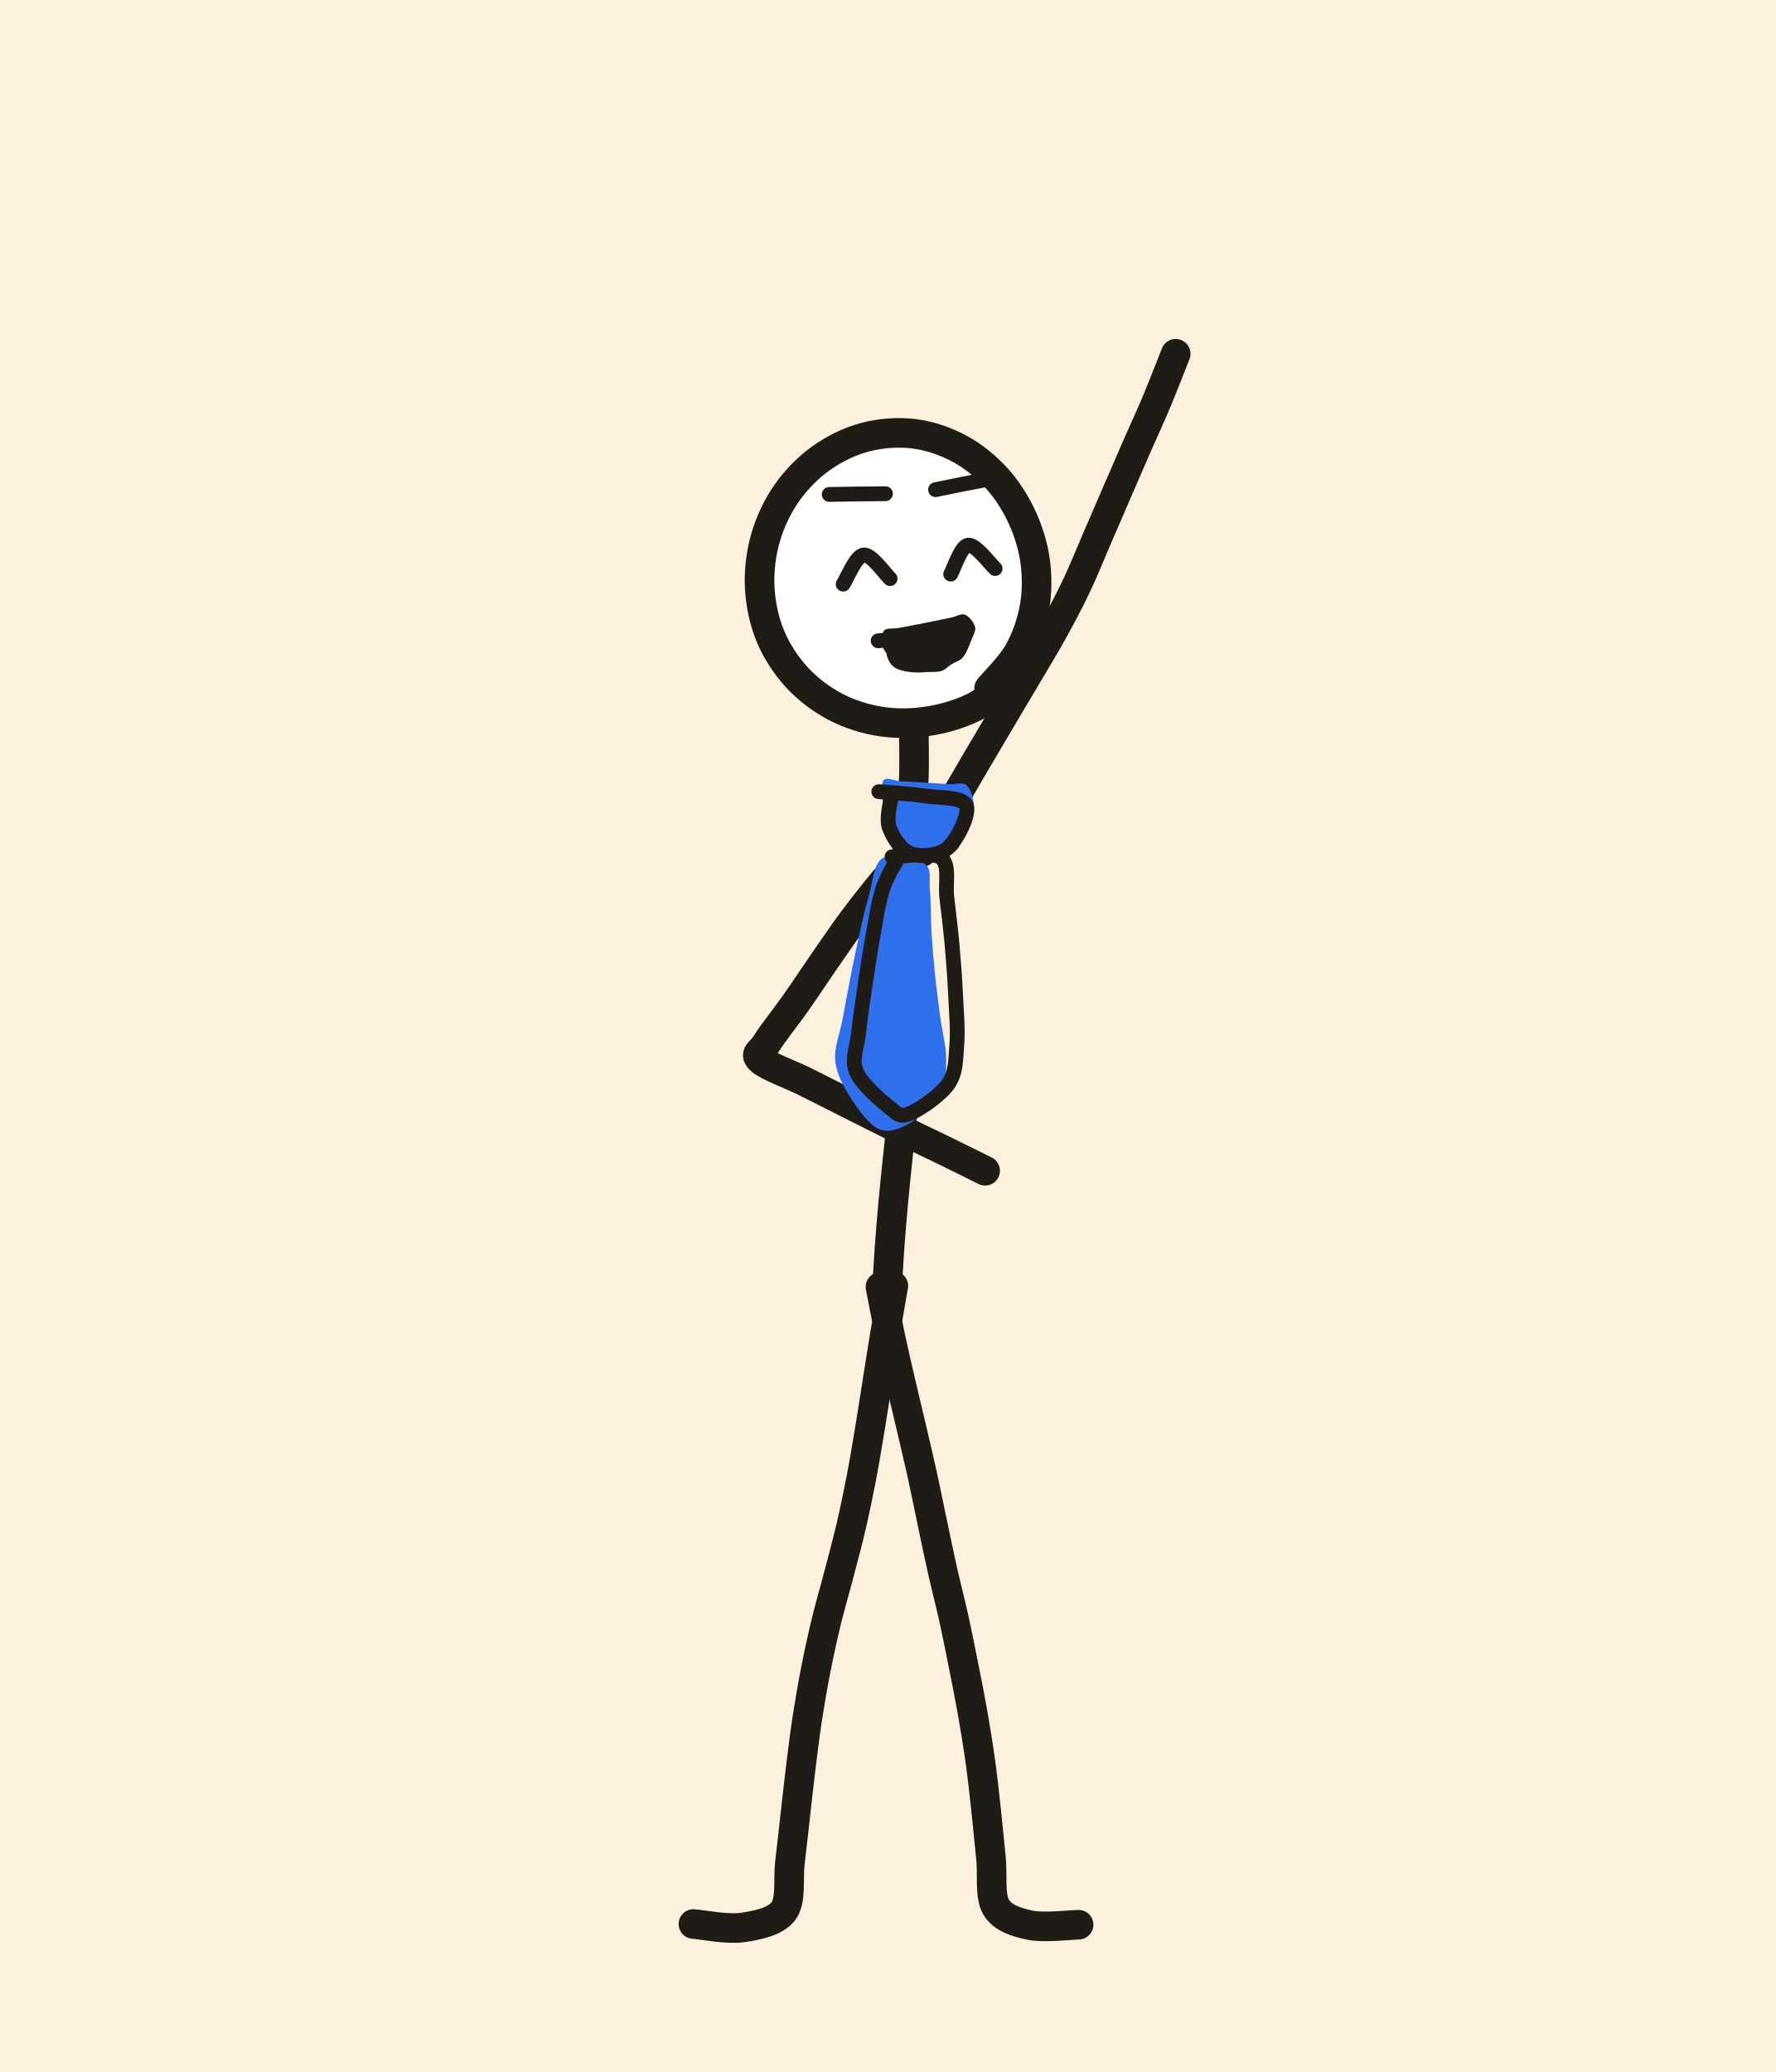
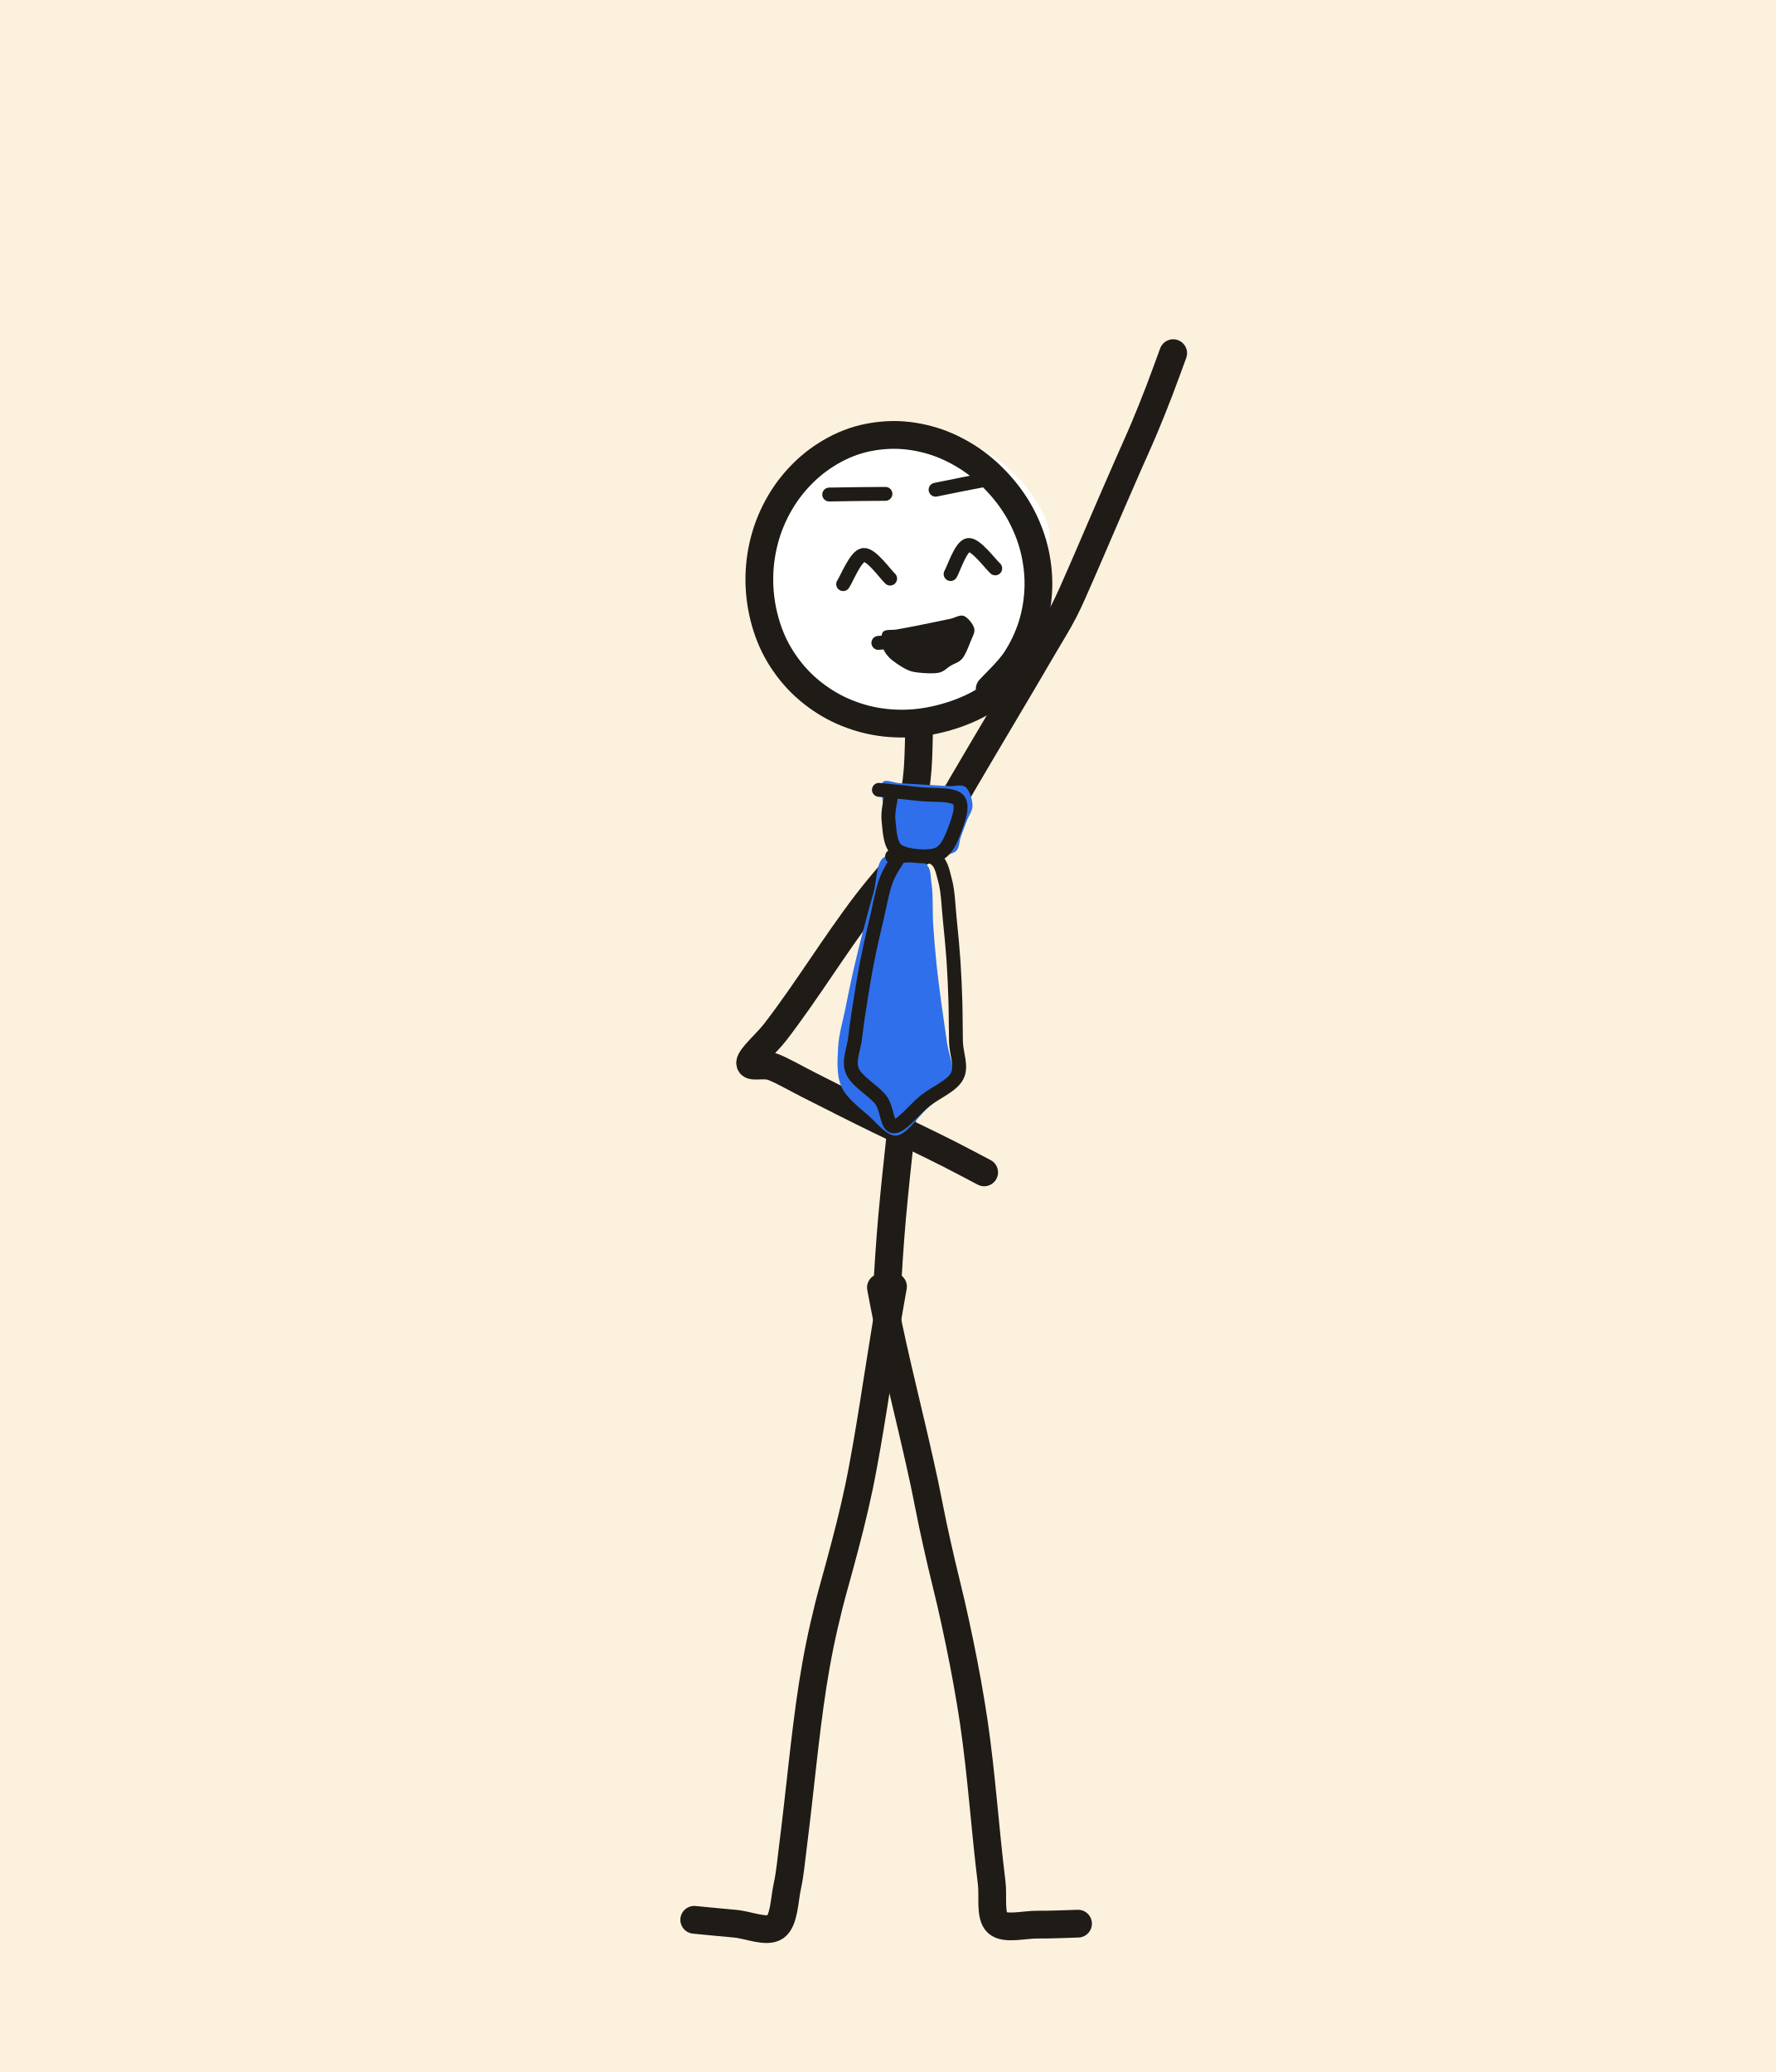
- <svg xmlns="http://www.w3.org/2000/svg" width="480" height="560" viewBox="0 0 480 560">
+ <svg xmlns="http://www.w3.org/2000/svg" width="768" height="896" viewBox="0 0 768 896">
  <g stroke-linecap="round" stroke-linejoin="round">
-     <rect x="0" y="0" width="480" height="560" fill="#FBF1DD" />
-     <path d="M241.46 347.53C241.08 349.7 239.93 356.19 239.21 360.54C238.48 364.88 237.82 369.23 237.13 373.58C236.44 377.93 235.77 382.28 235.05 386.62C234.32 390.96 233.61 395.3 232.78 399.62C231.94 403.94 231.05 408.25 230.05 412.54C229.05 416.83 227.9 421.09 226.78 425.35C225.67 429.62 224.41 433.84 223.37 438.12C222.33 442.4 221.39 446.72 220.54 451.04C219.69 455.36 218.94 459.69 218.26 464.04C217.59 468.39 217.05 472.76 216.51 477.13C215.97 481.49 215.5 485.88 215 490.25C214.5 494.63 214.04 499.01 213.51 503.38C212.97 507.75 213.94 513.54 211.79 516.47C209.64 519.4 204.69 520.36 200.63 520.95C196.56 521.54 189.63 520.16 187.43 520" fill="none" stroke="#1F1B16" stroke-width="8" />
-     <path d="M237.98 347.81C238.4 349.96 239.62 356.4 240.52 360.68C241.43 364.96 242.42 369.22 243.41 373.48C244.39 377.75 245.43 382 246.43 386.26C247.42 390.52 248.44 394.78 249.38 399.05C250.31 403.32 251.15 407.61 252.06 411.89C252.96 416.17 253.85 420.45 254.81 424.72C255.77 428.99 256.89 433.25 257.84 437.53C258.78 441.81 259.63 446.1 260.48 450.39C261.34 454.68 262.2 458.98 262.95 463.28C263.7 467.59 264.4 471.91 265 476.24C265.6 480.57 266.07 484.93 266.54 489.28C267.02 493.63 267.41 497.99 267.86 502.35C268.3 506.71 267.47 512.42 269.23 515.42C270.99 518.41 274.69 519.52 278.41 520.32C282.13 521.11 289.34 520.22 291.53 520.2" fill="none" stroke="#1F1B16" stroke-width="8" />
-     <path d="M239.63 350.62C239.75 348.48 240.09 342.06 240.39 337.78C240.69 333.5 241.05 329.23 241.44 324.96C241.83 320.68 242.29 316.42 242.73 312.15C243.17 307.88 243.65 303.61 244.09 299.34C244.52 295.08 244.98 290.81 245.35 286.53C245.72 282.26 246.11 277.99 246.31 273.7C246.51 269.42 246.56 265.12 246.56 260.82C246.56 256.52 246.41 252.21 246.32 247.91C246.24 243.6 246.07 239.29 246.05 234.99C246.03 230.69 246.04 226.31 246.2 222.1C246.36 217.9 246.89 213.96 247.02 209.74C247.15 205.52 247 198.96 246.99 196.8" fill="none" stroke="#1F1B16" stroke-width="8" />
-     <path d="M247.97 227.99C246.47 229.68 241.86 234.64 238.96 238.1C236.06 241.56 233.28 245.12 230.57 248.74C227.87 252.37 225.34 256.13 222.75 259.85C220.17 263.58 217.68 267.38 215.07 271.09C212.46 274.79 208.69 279.52 207.11 282.08C205.52 284.63 203.79 284.7 205.56 286.42C207.33 288.14 213.67 290.38 217.71 292.4C221.75 294.41 225.77 296.47 229.81 298.5C233.84 300.52 237.87 302.57 241.92 304.56C245.97 306.55 250.07 308.45 254.13 310.43C258.19 312.4 264.25 315.42 266.27 316.42" fill="none" stroke="#1F1B16" stroke-width="8" />
-     <path d="M249.19 230.29C250.39 228.33 254.02 222.49 256.37 218.56C258.72 214.63 260.98 210.64 263.3 206.69C265.62 202.73 267.96 198.8 270.29 194.85C272.62 190.91 274.97 186.97 277.3 183.03C279.62 179.08 282.02 175.21 284.26 171.17C286.5 167.14 288.74 162.97 290.73 158.8C292.73 154.64 294.4 150.4 296.22 146.2C298.04 142 299.85 137.78 301.67 133.58C303.49 129.37 305.31 125.17 307.14 120.97C308.98 116.77 310.91 112.62 312.68 108.39C314.45 104.16 316.93 97.74 317.78 95.61" fill="none" stroke="#1F1B16" stroke-width="8" />
-     <path d="M238.58 231.92C241.09 230.5 247.78 232.03 249.91 233.5C252.03 234.96 251.03 237.59 251.34 240.69C251.65 243.79 251.55 248.3 251.78 252.1C252.01 255.9 252.33 259.68 252.73 263.47C253.12 267.25 253.62 271.03 254.12 274.8C254.63 278.58 255.73 282.65 255.74 286.12C255.75 289.6 255.82 292.76 254.18 295.67C252.55 298.57 248.68 301.96 245.91 303.54C243.15 305.12 240.26 306.3 237.59 305.17C234.92 304.03 231.89 299.8 229.91 296.72C227.94 293.65 226.11 290.24 225.75 286.7C225.39 283.15 227.06 279.2 227.74 275.46C228.43 271.71 229.1 267.97 229.84 264.24C230.57 260.51 231.32 256.78 232.16 253.07C233 249.36 233.79 245.51 234.87 241.98C235.94 238.46 236.07 233.33 238.58 231.92Z" fill="#2F6FEB" />
-     <path d="M241.11 231.58C243.32 231.62 251.88 229.99 254.35 231.84C256.82 233.7 255.42 238.7 255.93 242.71C256.43 246.71 256.98 251.47 257.38 255.86C257.77 260.25 258.09 264.65 258.29 269.06C258.5 273.46 258.94 278.32 258.62 282.29C258.29 286.27 258.48 289.8 256.35 292.91C254.22 296.03 248.49 299.91 245.84 300.98C243.19 302.05 242.83 301.22 240.43 299.32C238.03 297.43 232.83 292.99 231.44 289.62C230.05 286.25 231.68 283.04 232.08 279.09C232.49 275.15 233.22 270.32 233.87 265.95C234.52 261.58 235.16 257.2 235.96 252.87C236.77 248.53 237.39 243.76 238.71 239.93C240.02 236.1 243.01 231.58 243.87 229.91" fill="none" stroke="#1F1B16" stroke-width="4" />
-     <path d="M238.82 210.87C239.6 209.92 241.81 211.05 243.31 211.14C244.8 211.22 246.29 211.31 247.79 211.4C249.28 211.49 250.77 211.58 252.27 211.66C253.76 211.75 255.25 211.84 256.75 211.93C258.24 212.02 260.16 211.32 261.23 212.2C262.3 213.08 263.1 215.68 263.17 217.22C263.23 218.75 262.13 220.02 261.61 221.43C261.09 222.83 260.57 224.23 260.04 225.63C259.52 227.03 259.72 228.95 258.46 229.83C257.2 230.71 254.23 230.79 252.48 230.91C250.74 231.02 249.5 230.66 248.01 230.53C246.52 230.4 244.82 230.94 243.54 230.13C242.26 229.31 241 227.15 240.33 225.67C239.65 224.19 239.76 222.73 239.48 221.26C239.2 219.79 238.75 218.58 238.64 216.85C238.53 215.11 238.05 211.82 238.82 210.87Z" fill="#2F6FEB" />
-     <path d="M237.53 213.96C239.61 214.15 246.07 214.5 250.01 215.12C253.95 215.73 260.14 215.32 261.17 217.66C262.2 220.01 258.69 227 256.19 229.17C253.69 231.35 248.8 231.64 246.17 230.72C243.53 229.8 241.27 226.19 240.37 223.68C239.47 221.16 240.72 216.97 240.79 215.63" fill="none" stroke="#1F1B16" stroke-width="4" />
-     <path d="M281.77 153.65C281.36 158.07 280.57 162.67 279.11 166.72C277.64 170.78 275.65 174.59 272.97 177.99C270.3 181.39 266.75 184.67 263.06 187.12C259.37 189.56 255.16 191.59 250.82 192.64C246.47 193.69 241.5 194.06 236.99 193.42C232.49 192.77 227.79 191.03 223.8 188.77C219.81 186.51 215.99 183.38 213.06 179.85C210.14 176.33 207.82 171.94 206.25 167.61C204.69 163.28 203.65 158.43 203.67 153.86C203.68 149.29 204.74 144.48 206.36 140.21C207.99 135.95 210.4 131.64 213.42 128.29C216.43 124.93 220.5 122.09 224.46 120.07C228.42 118.04 232.83 116.72 237.19 116.14C241.56 115.57 246.37 115.81 250.65 116.6C254.94 117.4 259.03 118.88 262.9 120.92C266.78 122.96 270.81 125.63 273.93 128.84C277.05 132.05 280.29 136.06 281.6 140.19C282.91 144.33 282.19 149.23 281.77 153.65Z" fill="#FFFFFF" />
-     <path d="M274.04 183.6C272.21 184.87 266.94 189.32 263.05 191.21C259.15 193.1 254.85 194.31 250.67 194.94C246.48 195.57 242.08 195.64 237.92 194.98C233.76 194.32 229.49 192.97 225.73 190.99C221.97 189 218.3 186.25 215.38 183.06C212.46 179.88 209.88 175.94 208.21 171.9C206.54 167.85 205.57 163.21 205.34 158.8C205.12 154.4 205.67 149.71 206.88 145.46C208.09 141.21 210.08 136.94 212.6 133.33C215.11 129.72 218.41 126.34 221.98 123.81C225.54 121.27 229.79 119.21 233.99 118.12C238.18 117.03 242.89 116.71 247.15 117.25C251.4 117.79 255.79 119.34 259.52 121.36C263.24 123.39 266.71 126.29 269.51 129.39C272.32 132.5 274.62 136.22 276.34 139.98C278.07 143.75 279.3 147.9 279.83 151.98C280.37 156.07 280.31 160.44 279.55 164.5C278.79 168.55 277.32 172.72 275.29 176.31C273.25 179.91 268.67 184.42 267.34 186.05" fill="none" stroke="#1F1B16" stroke-width="8" />
-     <path d="M227.9 157.88C228.82 156.57 231.3 150.23 233.42 149.98C235.53 149.73 239.39 155.32 240.59 156.38" fill="none" stroke="#1F1B16" stroke-width="4" />
-     <path d="M224.13 133.63C225.39 133.61 229.19 133.54 231.73 133.51C234.26 133.48 238.06 133.45 239.33 133.44" fill="none" stroke="#1F1B16" stroke-width="4" />
-     <path d="M256.96 155.17C257.75 153.86 259.7 147.58 261.7 147.33C263.7 147.08 267.76 152.6 268.97 153.66" fill="none" stroke="#1F1B16" stroke-width="4" />
-     <path d="M252.87 132.34C254.11 132.08 257.84 131.32 260.32 130.83C262.81 130.34 266.54 129.63 267.78 129.39" fill="none" stroke="#1F1B16" stroke-width="4" />
-     <path d="M238.98 170.39C239.67 169.65 241.41 169.98 242.63 169.77C243.84 169.55 245.06 169.33 246.27 169.09C247.49 168.86 248.7 168.62 249.91 168.38C251.13 168.14 252.34 167.89 253.55 167.64C254.76 167.39 255.98 167.14 257.19 166.89C258.4 166.64 259.77 165.72 260.82 166.13C261.88 166.54 263.24 168.23 263.53 169.37C263.82 170.5 263.09 171.58 262.56 172.95C262.03 174.31 261.26 176.45 260.37 177.54C259.48 178.64 258.28 178.86 257.23 179.51C256.18 180.16 255.51 181.11 254.07 181.44C252.62 181.76 250.06 181.62 248.55 181.47C247.03 181.32 246.33 181.22 244.97 180.55C243.61 179.87 241.47 178.46 240.39 177.41C239.31 176.36 238.71 175.42 238.47 174.25C238.24 173.08 238.29 171.14 238.98 170.39Z" fill="#1F1B16" />
-     <path d="M237.35 173.19C239.43 173.01 246.21 172.62 249.87 172.11C253.53 171.59 258.76 168.99 259.29 170.11C259.81 171.23 255.73 177.35 253.03 178.81C250.33 180.26 245.1 179.88 243.1 178.85C241.1 177.81 241.36 173.63 241.02 172.59" fill="none" stroke="#1F1B16" stroke-width="4" />
+     <rect x="0" y="0" width="768" height="896" fill="#FBF1DD" />
+     <path d="M386.19 556.36C385.68 559.24 384.14 567.88 383.17 573.66C382.21 579.44 381.31 585.22 380.39 591.01C379.47 596.79 378.59 602.59 377.65 608.37C376.71 614.15 375.78 619.93 374.76 625.69C373.73 631.46 372.71 637.22 371.51 642.95C370.31 648.68 368.97 654.38 367.56 660.08C366.16 665.77 364.61 671.43 363.1 677.1C361.59 682.77 359.92 688.4 358.5 694.09C357.08 699.78 355.75 705.5 354.58 711.24C353.41 716.97 352.4 722.74 351.48 728.53C350.56 734.31 349.8 740.11 349.05 745.92C348.3 751.73 347.66 757.55 346.99 763.37C346.31 769.19 345.7 775.02 345.03 780.84C344.36 786.66 343.7 792.49 342.94 798.29C342.18 804.1 341.75 809.86 340.48 815.68C339.21 821.5 339.13 830.52 335.35 833.22C331.57 835.91 323.64 832.36 317.79 831.86C311.93 831.35 303.15 830.47 300.23 830.19" fill="none" stroke="#1F1B16" stroke-width="12" />
+     <path d="M380.97 556.78C381.53 559.64 383.13 568.22 384.32 573.92C385.51 579.61 386.81 585.29 388.11 590.97C389.41 596.64 390.77 602.31 392.11 607.98C393.44 613.65 394.81 619.31 396.1 624.99C397.4 630.66 398.68 636.34 399.89 642.04C401.1 647.73 402.14 653.46 403.35 659.15C404.57 664.84 405.84 670.52 407.16 676.2C408.47 681.87 409.93 687.5 411.24 693.19C412.54 698.88 413.8 704.61 414.97 710.33C416.15 716.04 417.26 721.75 418.29 727.48C419.31 733.21 420.29 738.95 421.14 744.7C421.99 750.46 422.69 756.24 423.37 762.03C424.04 767.82 424.6 773.62 425.19 779.42C425.78 785.22 426.31 791.03 426.92 796.82C427.53 802.62 428.13 808.42 428.86 814.19C429.6 819.97 428.01 828.47 431.33 831.48C434.64 834.49 442.93 832.21 448.75 832.27C454.56 832.33 463.3 831.92 466.21 831.85" fill="none" stroke="#1F1B16" stroke-width="12" />
+     <path d="M383.44 561C383.61 558.07 384.07 549.25 384.48 543.39C384.88 537.52 385.34 531.65 385.85 525.79C386.37 519.93 386.98 514.08 387.57 508.23C388.17 502.37 388.82 496.52 389.44 490.67C390.05 484.81 390.69 478.96 391.25 473.1C391.81 467.25 392.39 461.39 392.8 455.52C393.22 449.66 393.58 443.79 393.74 437.9C393.91 432.02 393.83 426.12 393.77 420.21C393.71 414.31 393.49 408.4 393.37 402.5C393.25 396.59 393.06 390.68 393.06 384.79C393.05 378.89 393.05 372.99 393.35 367.12C393.65 361.24 394.26 355.31 394.84 349.53C395.43 343.76 396.43 338.27 396.87 332.45C397.31 326.64 397.39 317.61 397.49 314.64" fill="none" stroke="#1F1B16" stroke-width="12" />
+     <path d="M396.82 364.84C394.92 366.95 389.13 373.2 385.44 377.51C381.75 381.82 378.14 386.19 374.67 390.69C371.21 395.18 367.92 399.82 364.63 404.47C361.34 409.11 358.18 413.86 354.95 418.56C351.72 423.25 348.55 428 345.26 432.64C341.96 437.28 338.66 441.91 335.18 446.4C331.71 450.89 324.56 457.07 324.4 459.56C324.24 462.06 330.06 459.79 334.23 461.36C338.41 462.93 344.38 466.44 349.45 468.99C354.52 471.55 359.57 474.13 364.65 476.67C369.72 479.21 374.79 481.75 379.89 484.23C384.99 486.72 390.14 489.09 395.25 491.56C400.35 494.04 405.46 496.51 410.52 499.08C415.58 501.65 423.1 505.66 425.61 506.97" fill="none" stroke="#1F1B16" stroke-width="12" />
+     <path d="M398.64 368.29C400.16 365.84 404.75 358.53 407.71 353.6C410.67 348.66 413.49 343.65 416.4 338.68C419.3 333.72 422.22 328.76 425.15 323.81C428.08 318.86 431.02 313.91 433.95 308.96C436.88 304.01 439.82 299.07 442.74 294.11C445.66 289.15 448.58 284.2 451.47 279.22C454.36 274.25 457.44 269.43 460.09 264.28C462.75 259.12 465.04 253.58 467.4 248.27C469.76 242.96 471.96 237.71 474.25 232.43C476.53 227.15 478.8 221.86 481.09 216.59C483.38 211.31 485.68 206.04 487.99 200.77C490.3 195.5 492.71 190.27 494.93 184.97C497.16 179.66 499.29 174.31 501.36 168.94C503.43 163.56 506.36 155.42 507.36 152.72" fill="none" stroke="#1F1B16" stroke-width="12" />
+     <path d="M382.43 370.6C386.05 368.43 396.07 370.98 399.49 372.97C402.9 374.97 402.22 378.1 402.9 382.56C403.58 387.02 403.22 394.02 403.57 399.73C403.92 405.45 404.41 411.15 405.01 416.85C405.6 422.55 406.36 428.23 407.12 433.92C407.88 439.61 408.75 445.28 409.56 450.96C410.37 456.65 413.46 463.23 411.97 468.01C410.49 472.79 404.68 475.8 400.65 479.64C396.62 483.48 391.97 490.58 387.8 491.05C383.63 491.51 379.6 485.98 375.61 482.45C371.63 478.93 366.07 474.81 363.87 469.9C361.68 464.98 362.16 458.59 362.45 452.95C362.74 447.31 364.5 441.67 365.61 436.05C366.73 430.44 367.87 424.82 369.14 419.24C370.41 413.66 371.81 408.1 373.24 402.55C374.68 397.01 376.23 391.28 377.76 385.95C379.29 380.63 378.81 372.76 382.43 370.6Z" fill="#2F6FEB" />
+     <path d="M385.79 370.33C388.69 370.39 399.4 368.93 403.23 370.7C407.06 372.46 407.49 376.31 408.75 380.9C410.01 385.49 410.19 392.44 410.8 398.22C411.4 404 411.96 409.78 412.36 415.58C412.75 421.38 412.99 427.18 413.17 432.99C413.34 438.81 413.3 445.05 413.42 450.45C413.54 455.85 416.13 461.11 413.9 465.37C411.68 469.63 404.62 472.4 400.07 476.02C395.52 479.64 389.8 487.16 386.6 487.09C383.41 487.02 383.89 479.6 380.9 475.62C377.9 471.63 370.47 467.66 368.63 463.19C366.78 458.71 369.2 454.05 369.81 448.76C370.42 443.48 371.37 437.21 372.29 431.47C373.2 425.72 374.18 419.99 375.32 414.29C376.45 408.6 377.78 402.94 379.12 397.29C380.46 391.63 381.52 385.15 383.35 380.37C385.19 375.6 389 370.58 390.13 368.62" fill="none" stroke="#1F1B16" stroke-width="6" />
+     <path d="M381.77 338.25C382.96 336.76 386.55 338.53 388.94 338.68C391.33 338.82 393.72 338.96 396.11 339.1C398.5 339.24 400.89 339.38 403.28 339.52C405.67 339.66 408.06 339.81 410.45 339.95C412.84 340.09 415.92 339 417.61 340.38C419.31 341.76 420.51 345.79 420.59 348.22C420.67 350.65 418.93 352.71 418.09 354.95C417.26 357.2 416.42 359.44 415.58 361.68C414.74 363.92 415.02 367.02 413.04 368.39C411.05 369.77 406.41 369.8 403.65 369.95C400.9 370.11 398.88 369.54 396.5 369.32C394.11 369.1 391.35 369.9 389.35 368.63C387.35 367.36 385.53 364.05 384.5 361.72C383.47 359.39 383.61 357.02 383.16 354.66C382.72 352.31 382.07 350.34 381.84 347.6C381.6 344.86 380.59 339.74 381.77 338.25Z" fill="#2F6FEB" />
+     <path d="M380.1 341.55C382.95 341.85 391.51 342.65 397.2 343.34C402.9 344.03 411.64 343.13 414.26 345.68C416.89 348.24 414.43 354.67 412.94 358.64C411.45 362.62 409.44 368 405.32 369.54C401.2 371.07 391.73 370.27 388.22 367.85C384.71 365.43 384.76 358.88 384.27 355.02C383.78 351.17 385.11 346.42 385.28 344.7" fill="none" stroke="#1F1B16" stroke-width="6" />
+     <path d="M451.09 246.66C450.23 252.31 450 257.8 448.45 263.06C446.89 268.33 444.54 273.48 441.77 278.23C438.99 282.98 435.62 287.55 431.8 291.56C427.97 295.56 423.56 299.35 418.81 302.27C414.06 305.19 408.78 307.64 403.3 309.1C397.83 310.55 391.72 311.24 385.97 311C380.22 310.76 374.26 309.56 368.8 307.67C363.35 305.78 357.99 302.97 353.24 299.65C348.49 296.34 343.96 292.31 340.32 287.8C336.68 283.3 333.63 277.95 331.39 272.61C329.16 267.27 327.66 261.46 326.92 255.74C326.18 250.03 326.14 244.01 326.96 238.32C327.78 232.63 329.44 226.78 331.83 221.6C334.22 216.42 337.51 211.41 341.29 207.22C345.07 203.02 349.76 199.4 354.53 196.45C359.29 193.5 364.59 191.17 369.89 189.5C375.2 187.83 380.82 186.86 386.35 186.45C391.88 186.05 397.64 186.21 403.07 187.07C408.49 187.93 413.81 189.36 418.92 191.61C424.03 193.86 429.28 196.93 433.75 200.54C438.23 204.16 442.47 208.53 445.78 213.31C449.09 218.08 452.75 223.62 453.63 229.18C454.52 234.74 451.95 241.01 451.09 246.66Z" fill="#FFFFFF" />
+     <path d="M438.23 293.54C435.86 295.29 429.03 301.22 424.01 304.04C418.98 306.85 413.51 308.94 408.06 310.41C402.61 311.89 396.91 312.8 391.32 312.9C385.72 313.01 379.92 312.42 374.47 311.03C369.02 309.65 363.51 307.47 358.6 304.6C353.68 301.73 348.92 298.02 344.97 293.81C341.03 289.61 337.5 284.58 334.92 279.36C332.33 274.14 330.5 268.25 329.45 262.48C328.4 256.7 328.12 250.56 328.64 244.7C329.16 238.84 330.5 232.82 332.58 227.31C334.65 221.81 337.59 216.38 341.09 211.68C344.6 206.98 348.93 202.59 353.61 199.12C358.28 195.65 363.7 192.72 369.15 190.88C374.6 189.03 380.63 188.12 386.31 188.07C391.99 188.03 397.86 189 403.22 190.61C408.58 192.22 413.8 194.76 418.46 197.72C423.12 200.67 427.42 204.37 431.17 208.36C434.92 212.35 438.31 216.86 440.97 221.64C443.63 226.42 445.79 231.71 447.14 237.04C448.49 242.38 449.19 248.12 449.07 253.66C448.94 259.2 448.05 264.97 446.4 270.28C444.76 275.58 442.25 280.87 439.18 285.49C436.11 290.11 429.87 295.91 428 297.99" fill="none" stroke="#1F1B16" stroke-width="12" />
+     <path d="M364.63 252.6C366.1 250.5 370.04 240.37 373.42 239.97C376.81 239.56 383.03 248.5 384.95 250.2" fill="none" stroke="#1F1B16" stroke-width="6" />
+     <path d="M358.6 213.85C360.63 213.82 366.71 213.71 370.76 213.66C374.81 213.62 380.89 213.58 382.92 213.56" fill="none" stroke="#1F1B16" stroke-width="6" />
+     <path d="M411.09 248.24C412.37 246.14 415.55 236.08 418.77 235.67C421.99 235.27 428.46 244.11 430.4 245.79" fill="none" stroke="#1F1B16" stroke-width="6" />
+     <path d="M404.6 211.77C406.59 211.37 412.54 210.14 416.52 209.36C420.5 208.57 426.47 207.45 428.46 207.06" fill="none" stroke="#1F1B16" stroke-width="6" />
+     <path d="M381.91 273.21C382.95 272.05 385.81 272.56 387.75 272.21C389.7 271.86 391.64 271.5 393.58 271.13C395.53 270.76 397.47 270.37 399.41 269.98C401.35 269.59 403.29 269.19 405.23 268.79C407.17 268.39 409.11 267.98 411.05 267.58C412.98 267.17 415.15 265.68 416.86 266.36C418.57 267.05 420.82 269.84 421.3 271.68C421.78 273.52 420.58 275.23 419.73 277.41C418.87 279.59 417.6 283.02 416.16 284.77C414.73 286.51 412.81 286.85 411.12 287.87C409.43 288.89 408.33 290.39 406.02 290.89C403.72 291.39 399.68 291.12 397.28 290.85C394.87 290.58 393.71 290.36 391.58 289.27C389.46 288.17 386.2 285.98 384.53 284.3C382.86 282.61 381.99 281.02 381.56 279.18C381.12 277.33 380.88 274.37 381.91 273.21Z" fill="#1F1B16" />
+     <path d="M379.85 278C382.63 277.78 390.99 277.16 396.56 276.73C402.13 276.29 411.01 274.64 413.27 275.38C415.52 276.11 412.14 279.08 410.09 281.13C408.04 283.18 404.71 287.36 400.98 287.67C397.24 287.98 390.24 284.85 387.69 282.99C385.14 281.12 386 277.57 385.66 276.49" fill="none" stroke="#1F1B16" stroke-width="6" />
  </g>
</svg>
